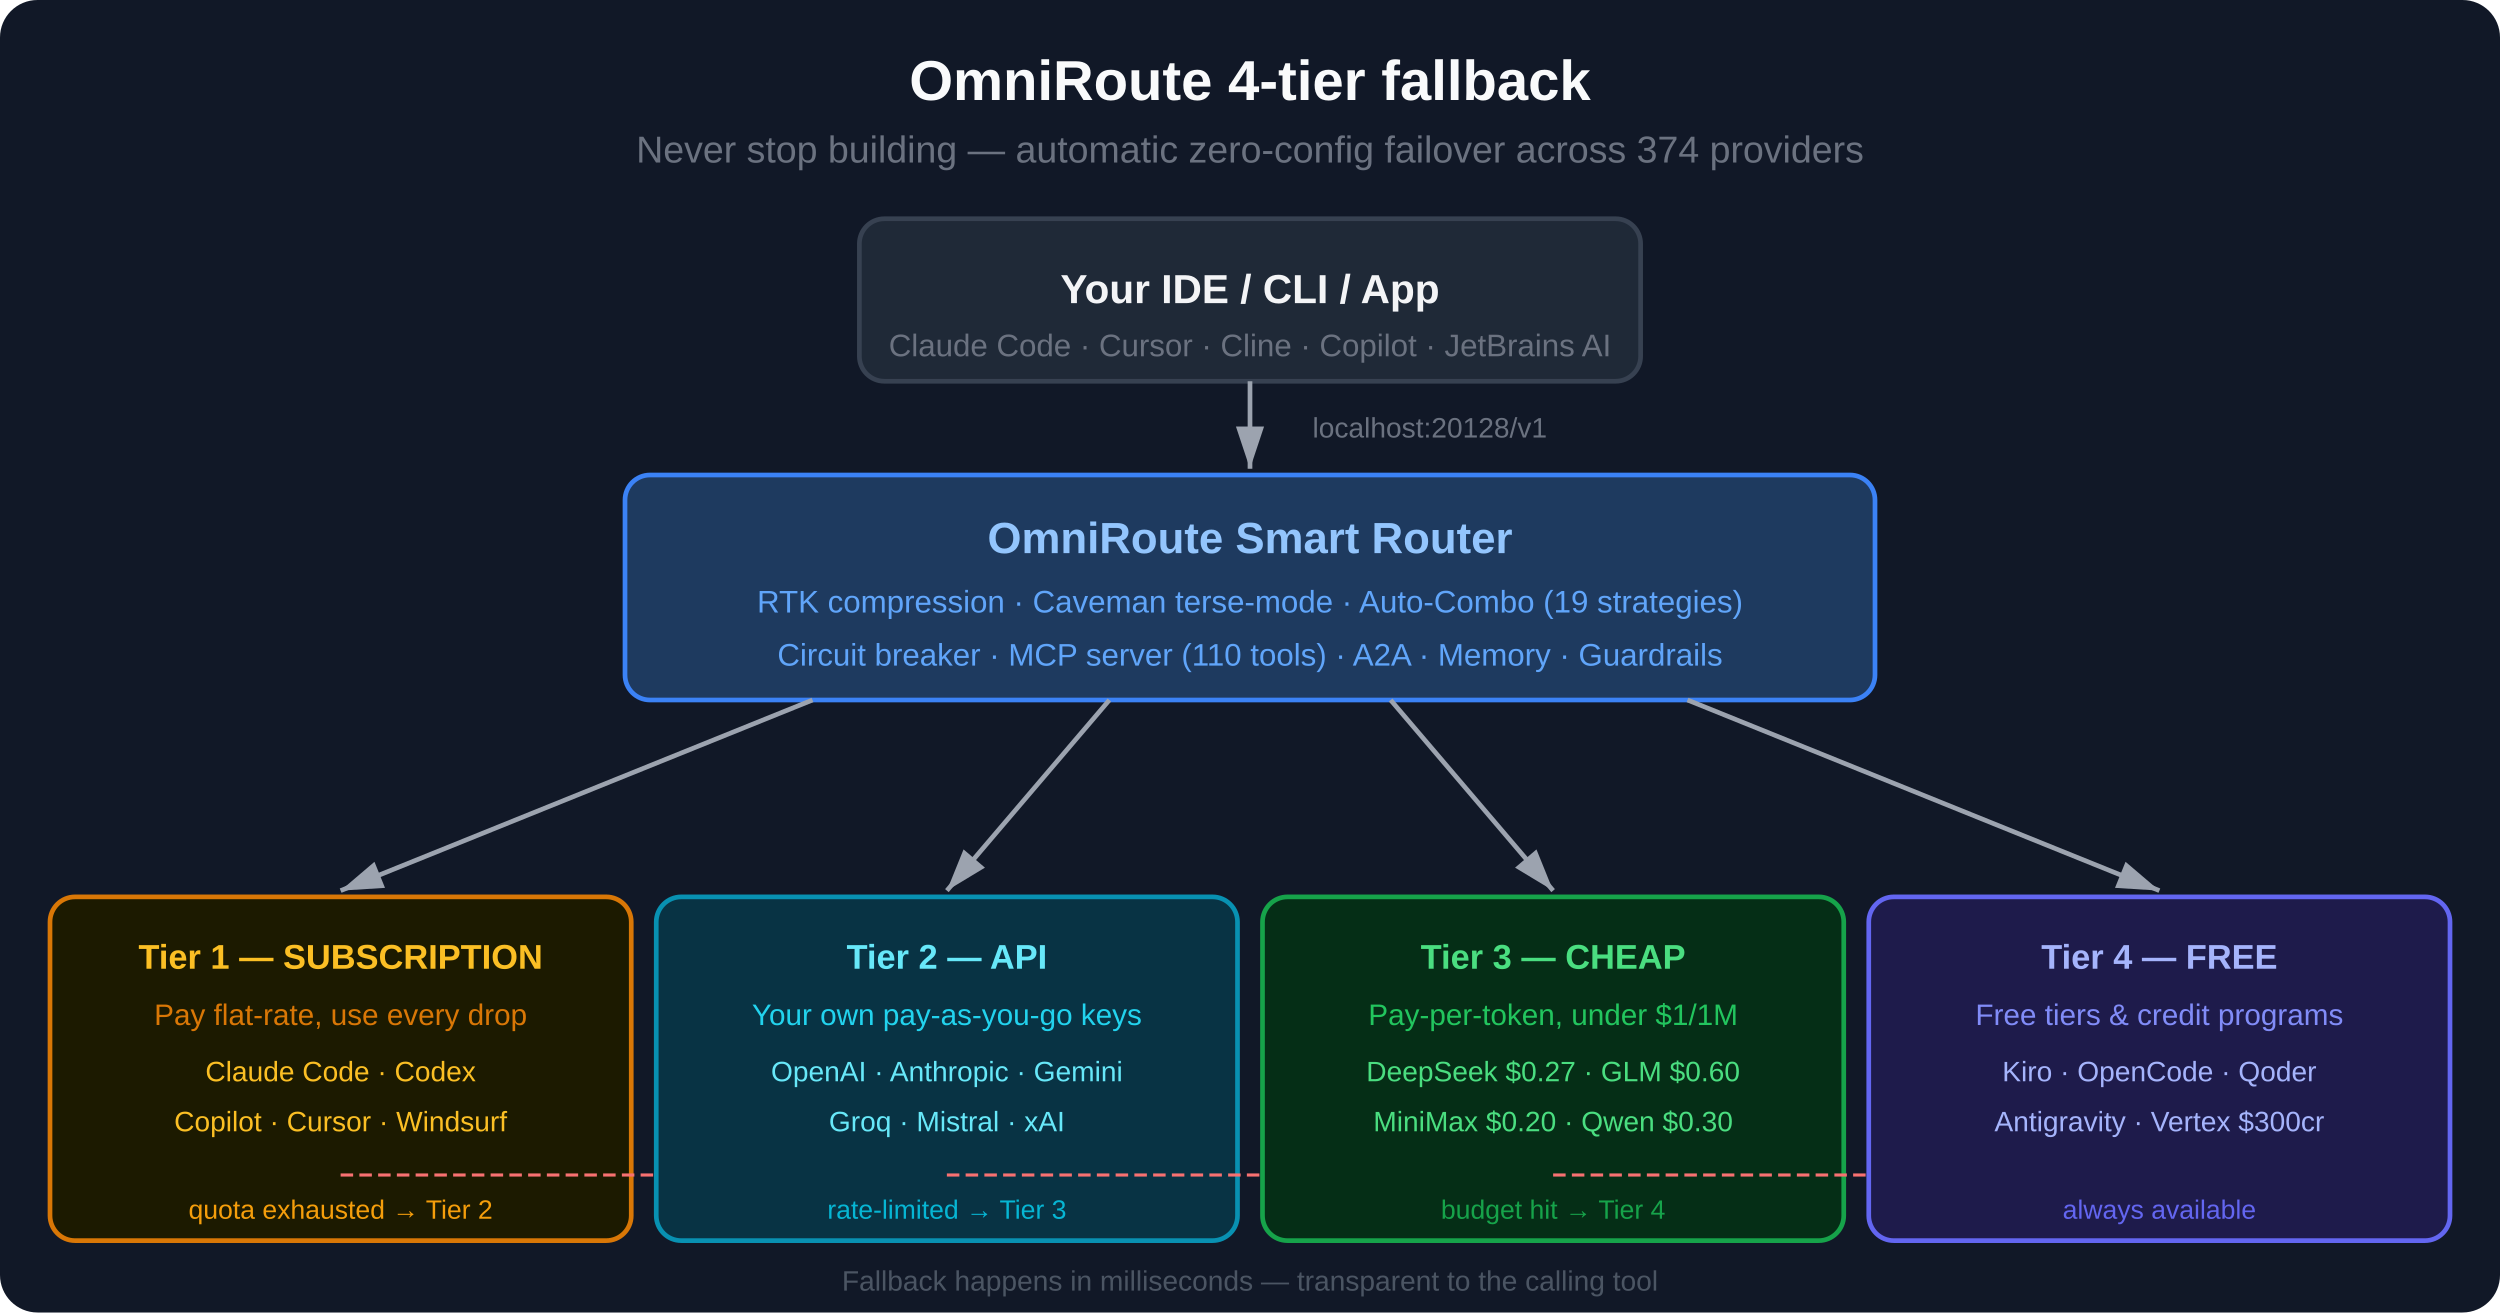
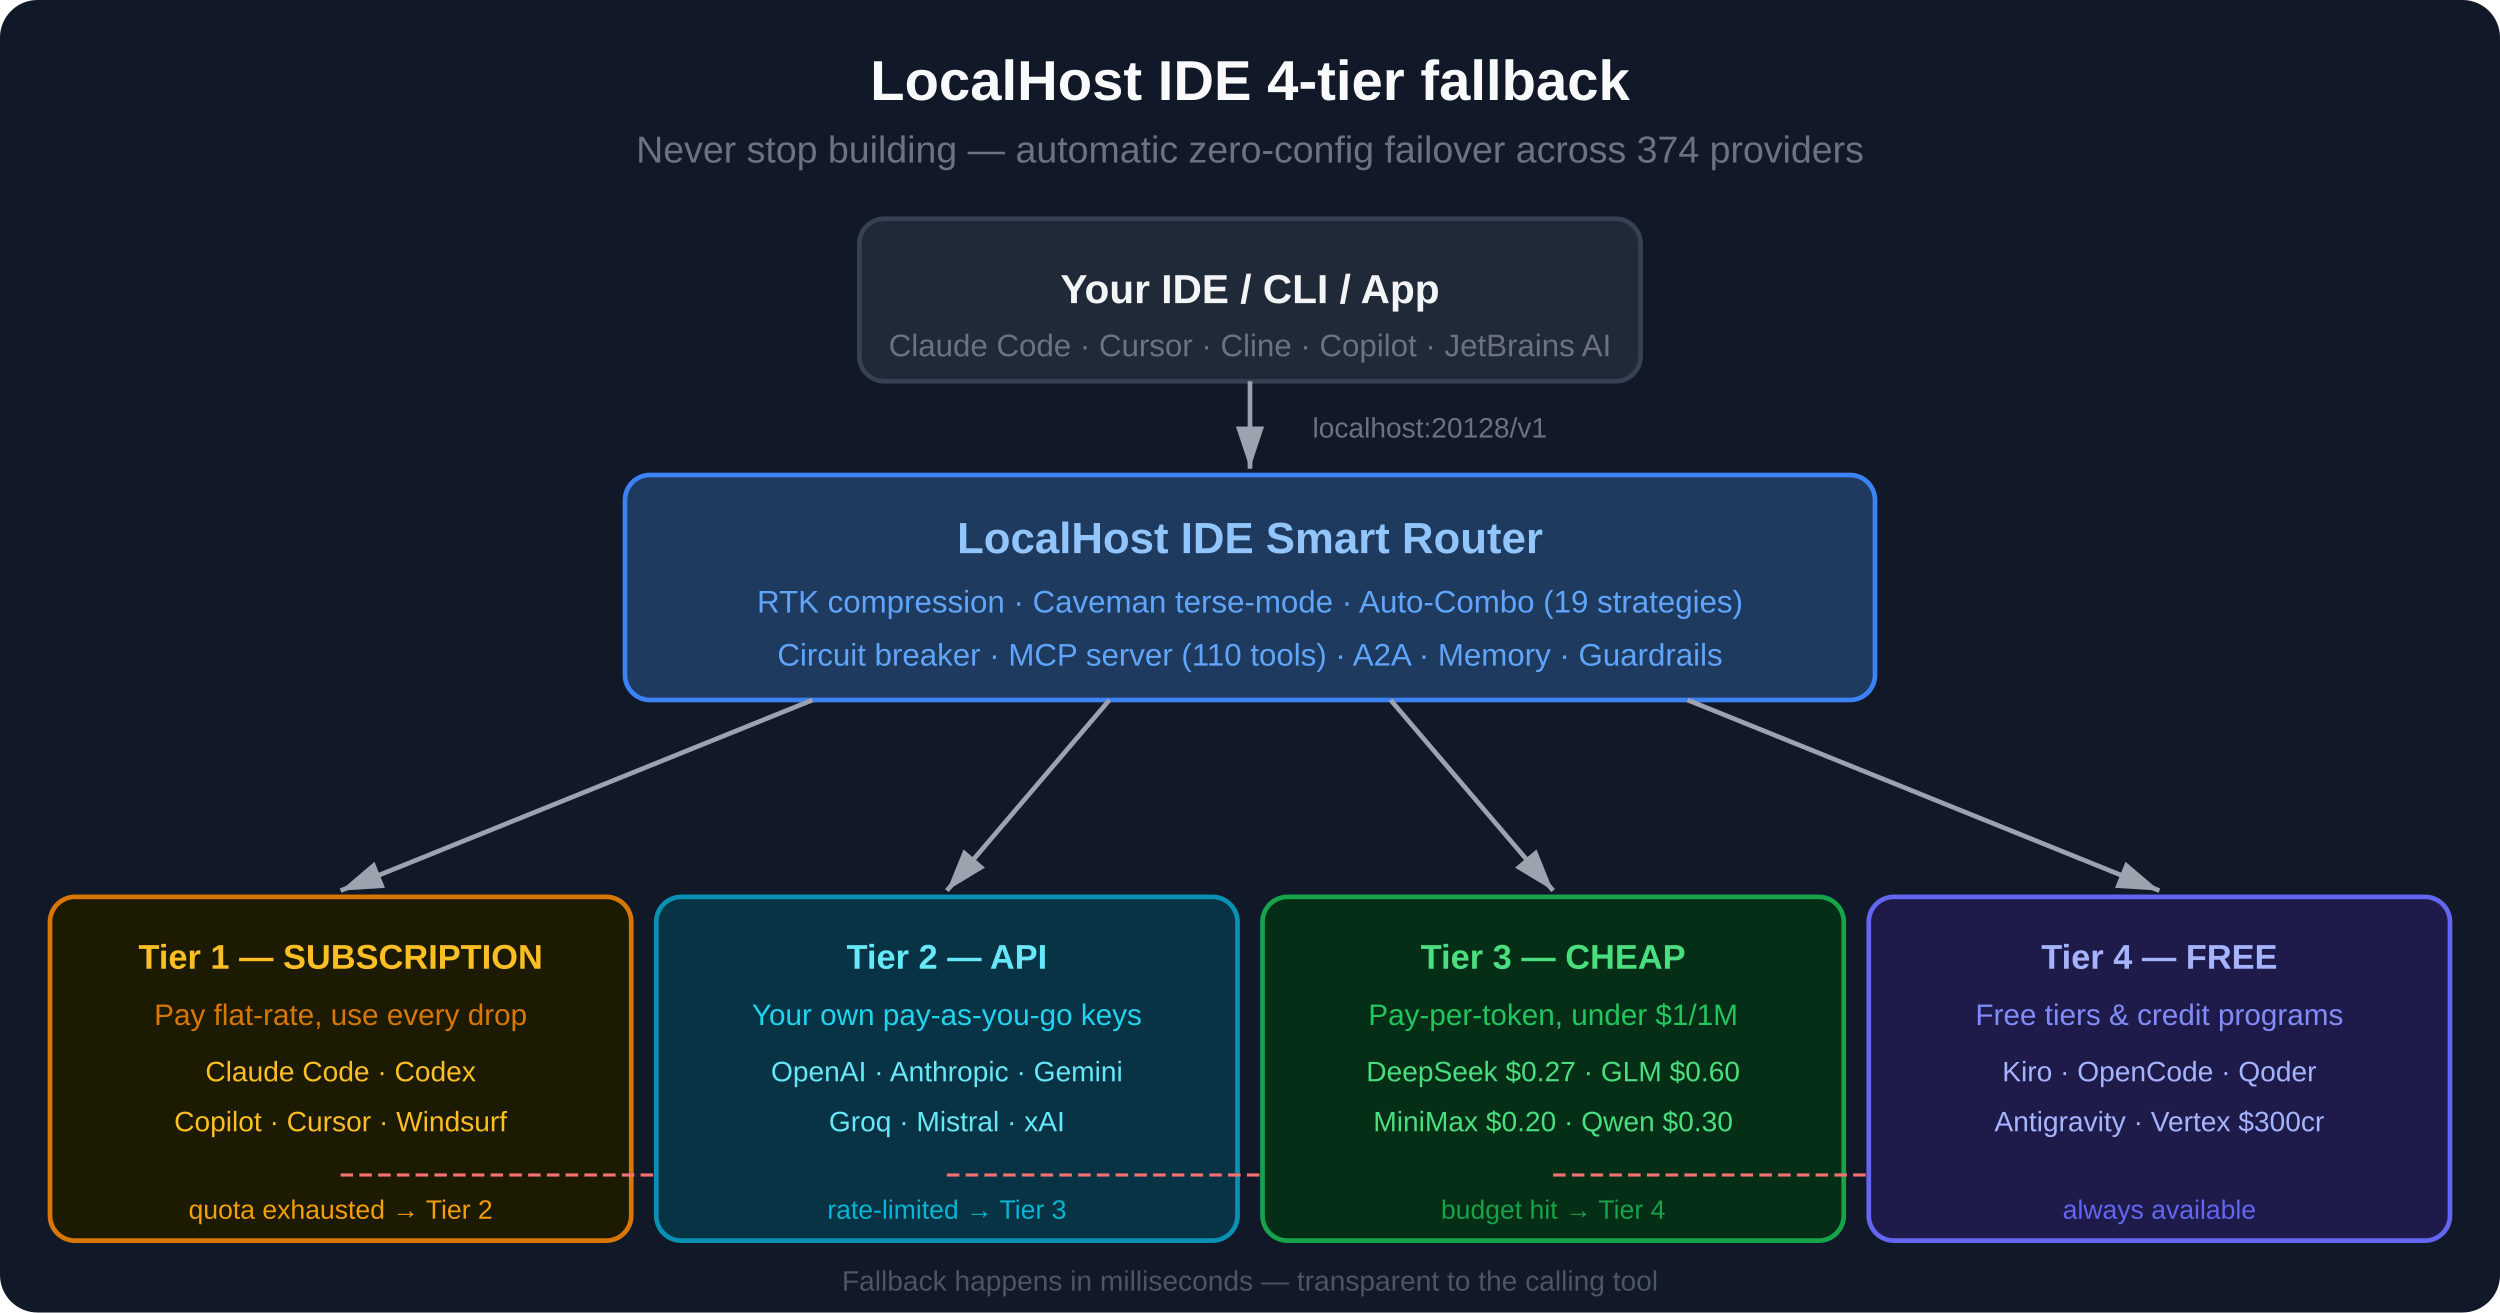
- <svg xmlns="http://www.w3.org/2000/svg" viewBox="0 0 800 420" font-family="system-ui, -apple-system, Segoe UI, Arial, Helvetica, sans-serif" role="img" aria-label="OmniRoute 4-tier fallback: your IDE or CLI calls one local endpoint and the OmniRoute Smart Router fails over across 374 providers in 4 tiers — Tier 1 Subscription, Tier 2 API, Tier 3 Cheap, Tier 4 Free.">
+ <svg xmlns="http://www.w3.org/2000/svg" viewBox="0 0 800 420" font-family="system-ui, -apple-system, Segoe UI, Arial, Helvetica, sans-serif" role="img" aria-label="LocalHost IDE 4-tier fallback: your IDE or CLI calls one local endpoint and the LocalHost IDE Smart Router fails over across 374 providers in 4 tiers — Tier 1 Subscription, Tier 2 API, Tier 3 Cheap, Tier 4 Free.">
  <defs>
    <marker id="arrow-dark" markerWidth="10" markerHeight="10" refX="9" refY="3" orient="auto">
      <path d="M0,0 L0,6 L9,3 z" fill="#9ca3af" />
    </marker>
    <marker id="arrow-fallback-dark" markerWidth="10" markerHeight="10" refX="9" refY="3" orient="auto">
      <path d="M0,0 L0,6 L9,3 z" fill="#f87171" />
    </marker>
  </defs>
  <rect width="800" height="420" fill="#111827" rx="12" />
-   <text x="400" y="32" text-anchor="middle" font-size="18" font-weight="700" fill="#f9fafb">OmniRoute 4-tier fallback</text>
+   <text x="400" y="32" text-anchor="middle" font-size="18" font-weight="700" fill="#f9fafb">LocalHost IDE 4-tier fallback</text>
  <text x="400" y="52" text-anchor="middle" font-size="12" fill="#6b7280">Never stop building — automatic zero-config failover across 374 providers</text>
  <rect x="275" y="70" width="250" height="52" rx="8" fill="#1f2937" stroke="#374151" stroke-width="1.5" />
  <text x="400" y="97" text-anchor="middle" font-size="13" font-weight="600" fill="#f3f4f6">Your IDE / CLI / App</text>
  <text x="400" y="114" text-anchor="middle" font-size="10" fill="#6b7280">Claude Code · Cursor · Cline · Copilot · JetBrains AI</text>
  <line x1="400" y1="122" x2="400" y2="150" stroke="#9ca3af" stroke-width="1.5" marker-end="url(#arrow-dark)" />
  <text x="420" y="140" font-size="9" fill="#6b7280">localhost:20128/v1</text>
  <rect x="200" y="152" width="400" height="72" rx="8" fill="#1e3a5f" stroke="#3b82f6" stroke-width="1.5" />
-   <text x="400" y="177" text-anchor="middle" font-size="14" font-weight="700" fill="#93c5fd">OmniRoute Smart Router</text>
+   <text x="400" y="177" text-anchor="middle" font-size="14" font-weight="700" fill="#93c5fd">LocalHost IDE Smart Router</text>
  <text x="400" y="196" text-anchor="middle" font-size="10" fill="#60a5fa">RTK compression · Caveman terse-mode · Auto-Combo (19 strategies)</text>
  <text x="400" y="213" text-anchor="middle" font-size="10" fill="#60a5fa">Circuit breaker · MCP server (110 tools) · A2A · Memory · Guardrails</text>
  <line x1="260" y1="224" x2="109" y2="285" stroke="#9ca3af" stroke-width="1.5" marker-end="url(#arrow-dark)" />
  <line x1="355" y1="224" x2="303" y2="285" stroke="#9ca3af" stroke-width="1.5" marker-end="url(#arrow-dark)" />
  <line x1="445" y1="224" x2="497" y2="285" stroke="#9ca3af" stroke-width="1.5" marker-end="url(#arrow-dark)" />
  <line x1="540" y1="224" x2="691" y2="285" stroke="#9ca3af" stroke-width="1.5" marker-end="url(#arrow-dark)" />
  <rect x="16" y="287" width="186" height="110" rx="8" fill="#1c1a00" stroke="#d97706" stroke-width="1.5" />
  <text x="109" y="310" text-anchor="middle" font-size="11" font-weight="700" fill="#fbbf24">Tier 1 — SUBSCRIPTION</text>
  <text x="109" y="328" text-anchor="middle" font-size="9.5" fill="#d97706">Pay flat-rate, use every drop</text>
  <text x="109" y="346" text-anchor="middle" font-size="9" fill="#fbbf24">Claude Code · Codex</text>
  <text x="109" y="362" text-anchor="middle" font-size="9" fill="#fbbf24">Copilot · Cursor · Windsurf</text>
  <text x="109" y="390" text-anchor="middle" font-size="8.5" fill="#f59e0b">quota exhausted → Tier 2</text>
  <line x1="109" y1="376" x2="240" y2="376" stroke="#f87171" stroke-width="1" stroke-dasharray="4,2" marker-end="url(#arrow-fallback-dark)" />
  <rect x="210" y="287" width="186" height="110" rx="8" fill="#083344" stroke="#0891b2" stroke-width="1.5" />
  <text x="303" y="310" text-anchor="middle" font-size="11" font-weight="700" fill="#67e8f9">Tier 2 — API</text>
  <text x="303" y="328" text-anchor="middle" font-size="9.5" fill="#22d3ee">Your own pay-as-you-go keys</text>
  <text x="303" y="346" text-anchor="middle" font-size="9" fill="#67e8f9">OpenAI · Anthropic · Gemini</text>
  <text x="303" y="362" text-anchor="middle" font-size="9" fill="#67e8f9">Groq · Mistral · xAI</text>
  <text x="303" y="390" text-anchor="middle" font-size="8.5" fill="#06b6d4">rate-limited → Tier 3</text>
  <line x1="303" y1="376" x2="434" y2="376" stroke="#f87171" stroke-width="1" stroke-dasharray="4,2" marker-end="url(#arrow-fallback-dark)" />
  <rect x="404" y="287" width="186" height="110" rx="8" fill="#052e16" stroke="#16a34a" stroke-width="1.5" />
  <text x="497" y="310" text-anchor="middle" font-size="11" font-weight="700" fill="#4ade80">Tier 3 — CHEAP</text>
  <text x="497" y="328" text-anchor="middle" font-size="9.5" fill="#22c55e">Pay-per-token, under $1/1M</text>
  <text x="497" y="346" text-anchor="middle" font-size="9" fill="#4ade80">DeepSeek $0.27 · GLM $0.60</text>
  <text x="497" y="362" text-anchor="middle" font-size="9" fill="#4ade80">MiniMax $0.20 · Qwen $0.30</text>
  <text x="497" y="390" text-anchor="middle" font-size="8.5" fill="#16a34a">budget hit → Tier 4</text>
  <line x1="497" y1="376" x2="628" y2="376" stroke="#f87171" stroke-width="1" stroke-dasharray="4,2" marker-end="url(#arrow-fallback-dark)" />
  <rect x="598" y="287" width="186" height="110" rx="8" fill="#1e1b4b" stroke="#6366f1" stroke-width="1.5" />
  <text x="691" y="310" text-anchor="middle" font-size="11" font-weight="700" fill="#a5b4fc">Tier 4 — FREE</text>
  <text x="691" y="328" text-anchor="middle" font-size="9.5" fill="#818cf8">Free tiers &amp; credit programs</text>
  <text x="691" y="346" text-anchor="middle" font-size="9" fill="#a5b4fc">Kiro · OpenCode · Qoder</text>
  <text x="691" y="362" text-anchor="middle" font-size="9" fill="#a5b4fc">Antigravity · Vertex $300cr</text>
  <text x="691" y="390" text-anchor="middle" font-size="8.5" fill="#6366f1">always available</text>
  <text x="400" y="413" text-anchor="middle" font-size="9" fill="#4b5563">Fallback happens in milliseconds — transparent to the calling tool</text>
</svg>
